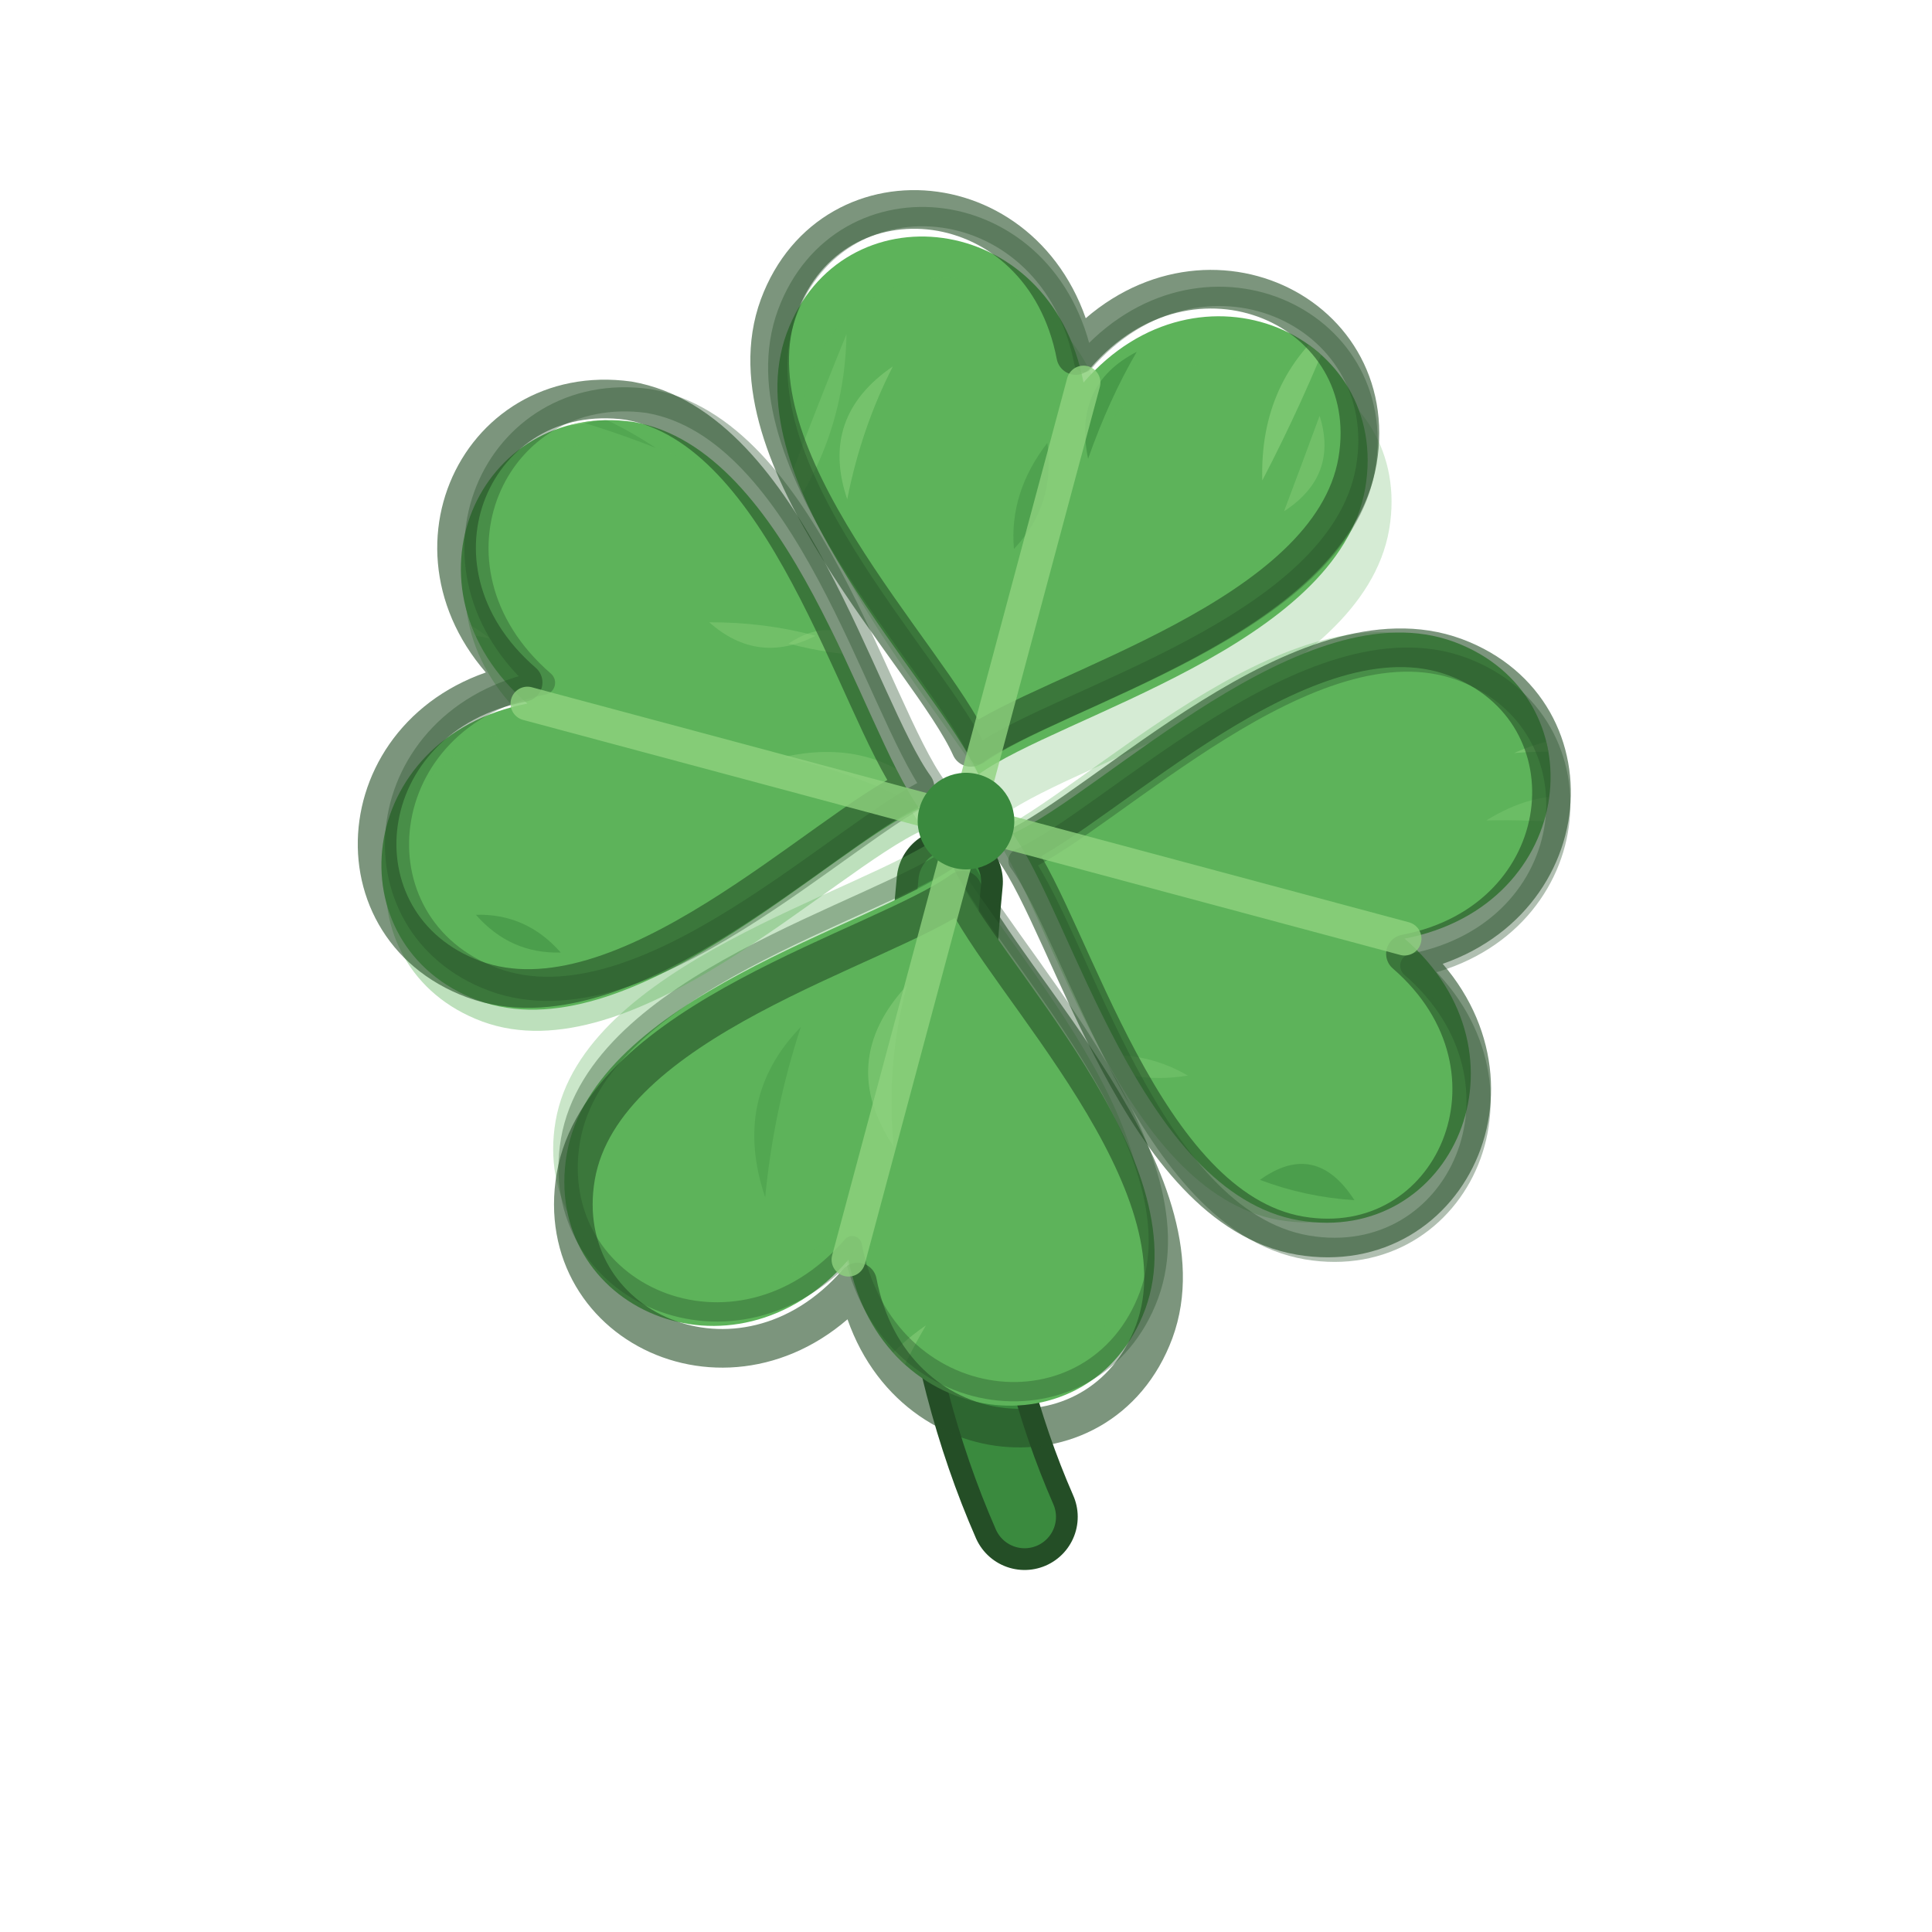
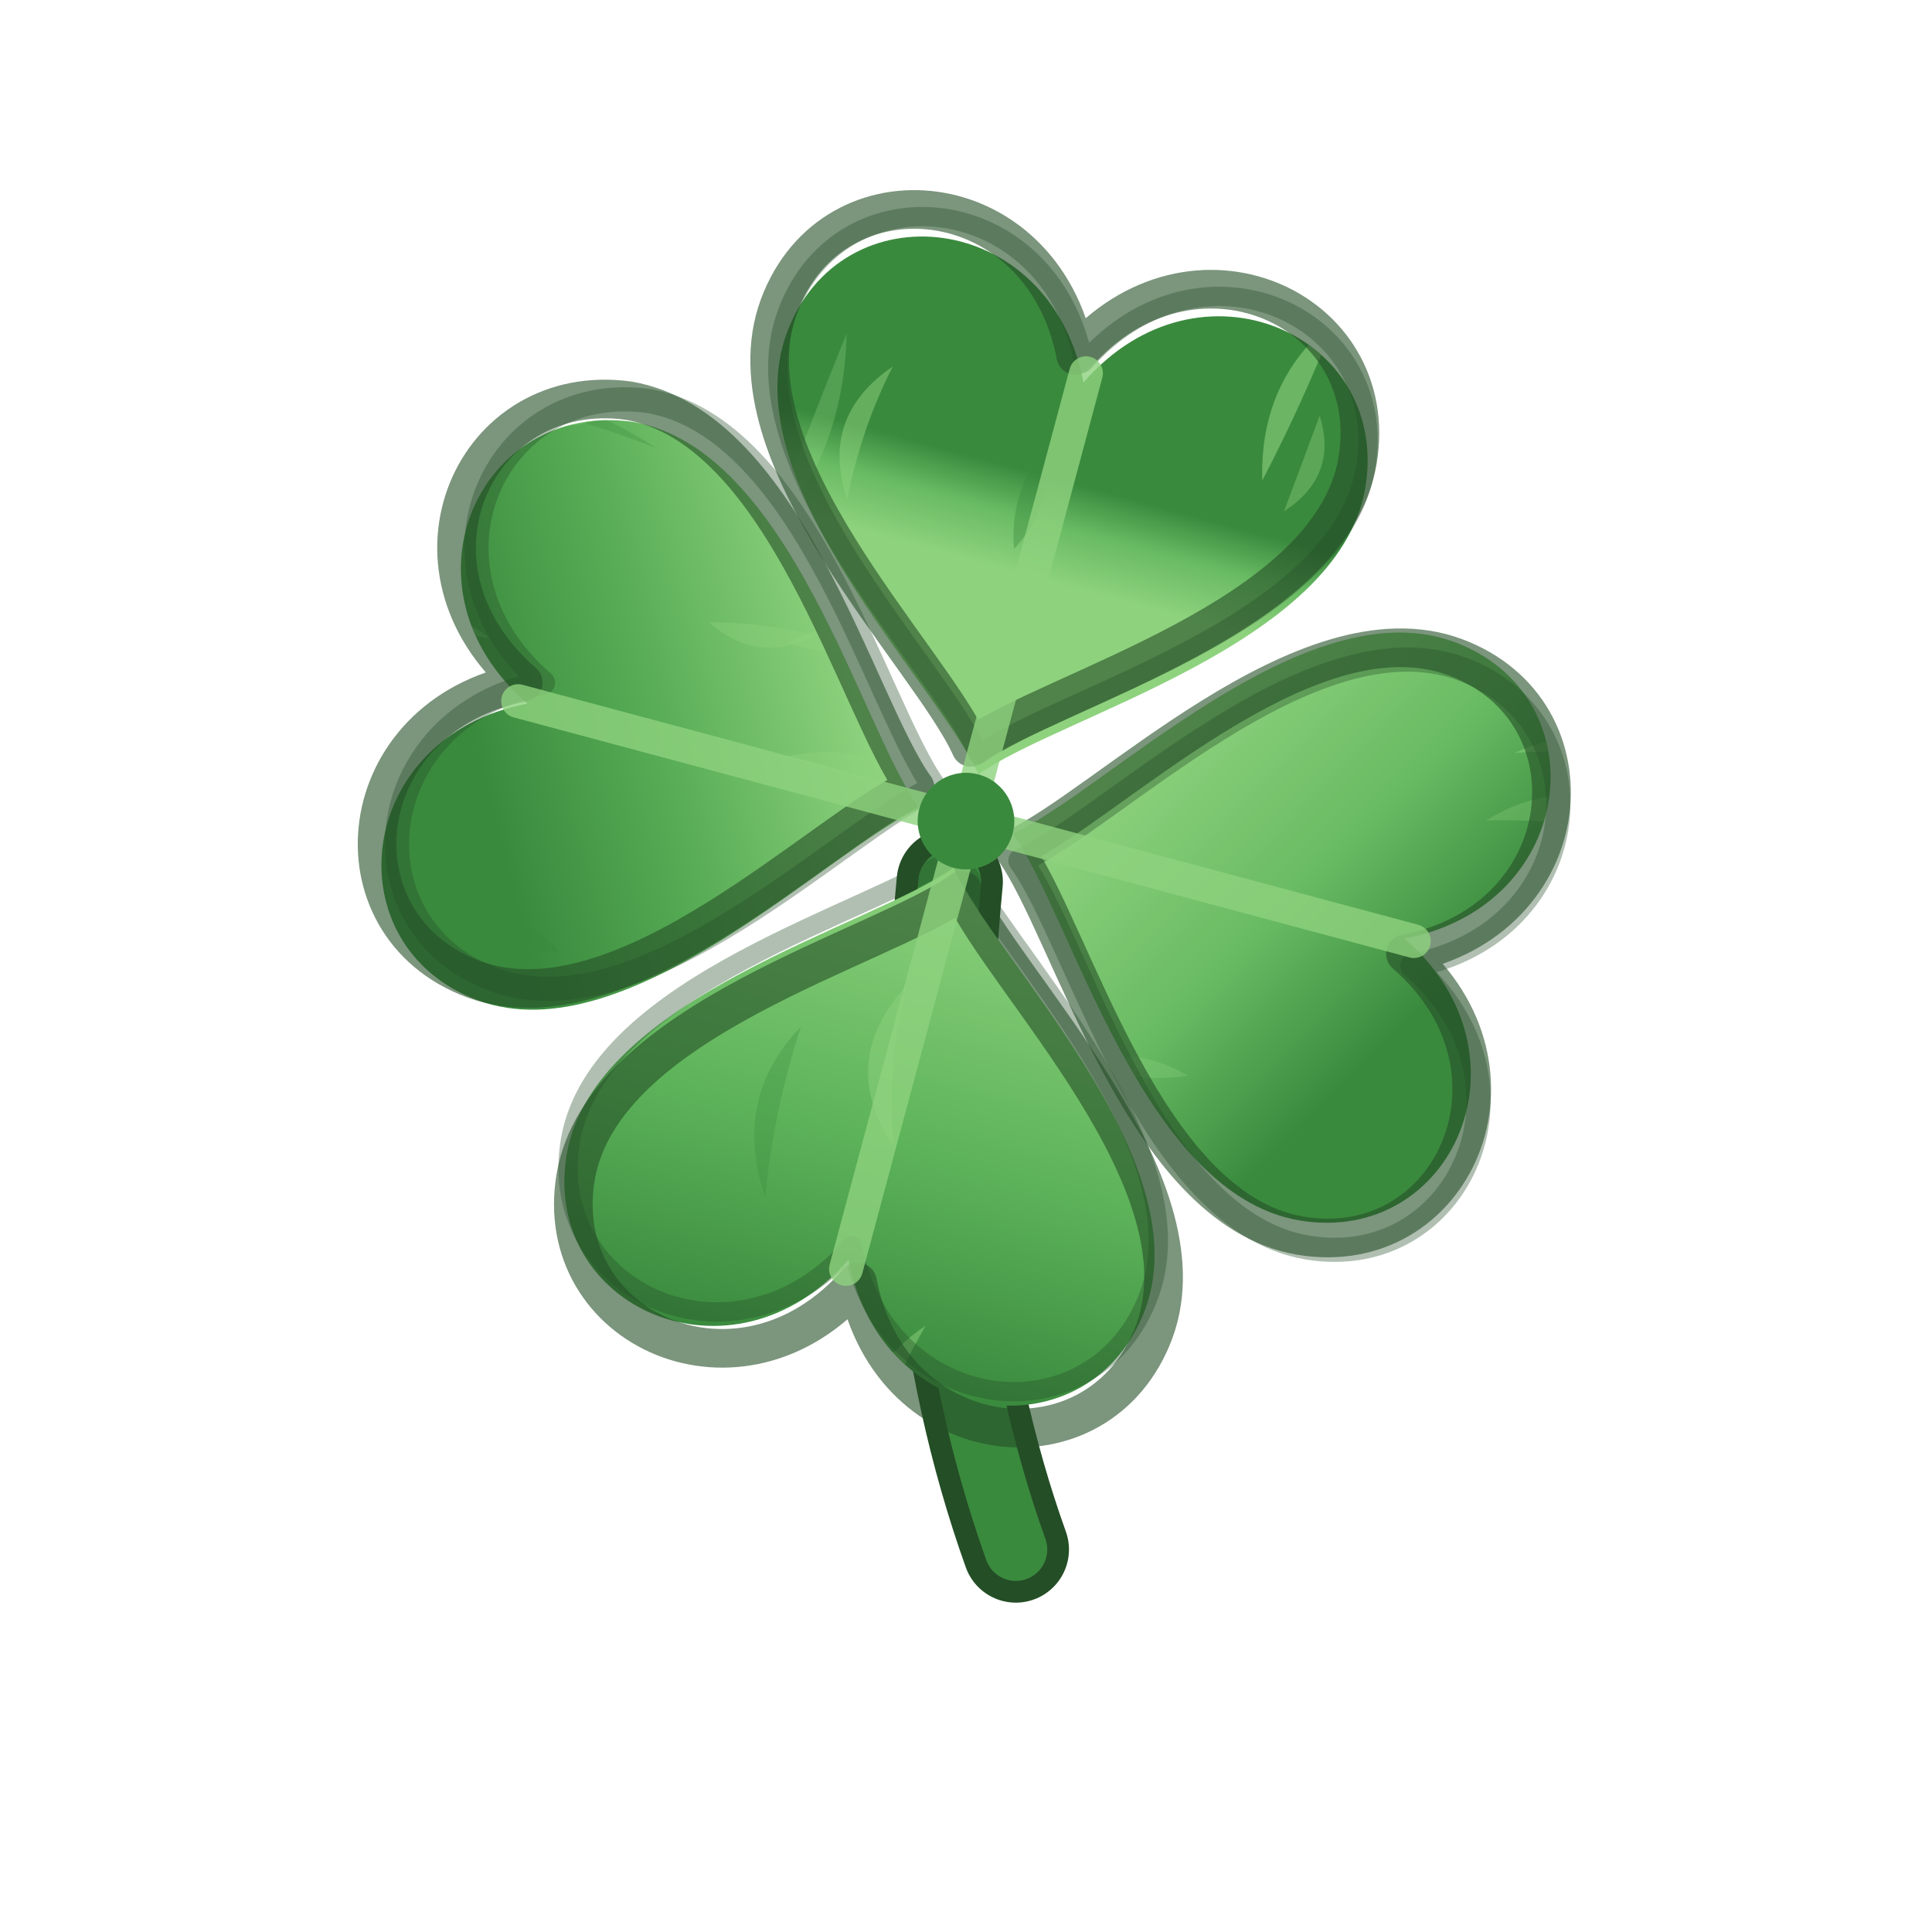
<svg xmlns="http://www.w3.org/2000/svg" viewBox="0 0 40 40" width="40" height="40">
  <defs>
    <path id="o0" d="M21 17C22.6 15.7 25.5 10.5 28.8 10.8C32 11.1 32.7 15.4 29.4 17C32.7 18.6 32 22.9 28.8 23.2C25.5 23.5 22.6 18.3 21 17Z" />
    <path id="o1" d="M20 18C21.3 19.6 26.5 22.5 26.2 25.8C25.9 29 21.6 29.7 20 26.4C18.4 29.7 14.1 29 13.8 25.8C13.5 22.5 18.7 19.6 20 18Z" />
    <path id="o2" d="M19 17C17.4 18.3 14.5 23.5 11.2 23.2C8 22.9 7.3 18.6 10.6 17C7.3 15.4 8 11.2 11.2 10.8C14.5 10.5 17.4 15.7 19 17Z" />
    <path id="o3" d="M20 16C18.7 14.4 13.5 11.5 13.8 8.2C14.1 5 18.4 4.3 20 7.6C21.6 4.3 25.9 5 26.2 8.2C26.5 11.5 21.3 14.4 20 16Z" />
  </defs>
  <g transform="rotate(15 20 17)">
-     <path d="M20 18.3Q21.3 26.1 24.9 30.6" stroke="#244E26" stroke-width="2.2" fill="none" stroke-linecap="round" />
-     <path d="M20 18.3Q21.3 26.1 24.9 30.6" stroke="#3A8A3E" stroke-width="1.3" fill="none" stroke-linecap="round" />
-     <use href="#o3" fill="#5DB35A" />
-     <use href="#o3" fill="#5DB35A" opacity="0.26" transform="translate(.7 .7)" />
+     <path d="M20 18.3Q21.3 26.1 24.9 31.3" stroke="#244E26" stroke-width="2.2" fill="none" stroke-linecap="round" />
+     <path d="M20 18.3Q21.3 26.1 24.9 31.3" stroke="#3A8A3E" stroke-width="1.3" fill="none" stroke-linecap="round" />
+     <defs>
+       <linearGradient id="pc2-0-lg" x1="0.5" y1="0.6" x2="0.5" y2="0.4">
+         <stop offset="0" stop-color="#8ED27E" />
+         <stop offset="0.55" stop-color="#69BB63" />
+         <stop offset="1" stop-color="#3A8A3E" />
+       </linearGradient>
+     </defs>
+     <use href="#o3" fill="url(#pc2-0-lg)" />
    <clipPath id="pc2-0">
      <use href="#o3" />
    </clipPath>
    <g clip-path="url(#pc2-0)">
      <g fill="#8ED27E">
        <path d="M15.9 11.2q-.1-1.5.2-2.9q-1.2 1.4-.2 2.9z" opacity=".5" />
        <path d="M14.5 12.6q1.1-2.3.5-4.7q-.3 2.4-.5 4.7z" opacity=".3" />
        <path d="M26.6 8.9q1.6-2 .8-4.4q0 2.2-.8 4.4z" opacity=".3" />
        <path d="M22.7 5.2q1.1-2.1.8-4.6q-.9 2.3-.8 4.6z" opacity=".5" />
        <path d="M24.7 9.1q.9-1 .2-2.1q-.1 1.1-.2 2.1z" opacity=".4" />
        <path d="M24.1 8.6q.4-1.8.6-3.6q-1.2 1.6-.6 3.6z" opacity=".6" />
      </g>
      <g fill="#3A8A3E">
        <path d="M19.5 11.3q.6-1.1.1-2.3q-.5 1.2-.1 2.3z" opacity=".4" />
        <path d="M27.1 3.4q.6-2.3-.4-4.4q-.1 2.2.4 4.4z" opacity=".5" />
        <path d="M19.9 6.7q.7-1.9.6-3.9q-1 1.8-.6 3.9z" opacity=".4" />
        <path d="M20.5 9.1q.1-1.3.4-2.4q-1.1 1-.4 2.4z" opacity=".6" />
        <path d="M22.1 18.1q.5-1.3 0-2.5q-.2 1.2 0 2.5z" opacity=".3" />
      </g>
    </g>
    <use href="#o3" fill="none" stroke="#244E26" stroke-width=".8" stroke-linecap="round" stroke-linejoin="round" opacity="0.60" transform="translate(-.3 -.5)" />
    <use href="#o3" fill="none" stroke="#244E26" stroke-width=".4" stroke-linecap="round" stroke-linejoin="round" opacity="0.36" transform="translate(-.1 -.4)" />
-     <path d="M20 17L20 7.6" stroke="#8ED27E" stroke-width=".7" opacity="0.8" stroke-linecap="round" />
-     <use href="#o0" fill="#5DB35A" />
-     <use href="#o0" fill="#5DB35A" opacity="0.32" transform="translate(-.4 .1)" />
+     <path d="M20 17L20 7.4" stroke="#8ED27E" stroke-width=".7" opacity="0.8" stroke-linecap="round" />
+     <defs>
+       <linearGradient id="pc2-1-lg" x1="0.2" y1="0.3" x2="0.8" y2="0.7">
+         <stop offset="0" stop-color="#8ED27E" />
+         <stop offset="0.55" stop-color="#69BB63" />
+         <stop offset="1" stop-color="#3A8A3E" />
+       </linearGradient>
+     </defs>
+     <use href="#o0" fill="url(#pc2-1-lg)" />
    <clipPath id="pc2-1">
      <use href="#o0" />
    </clipPath>
    <g clip-path="url(#pc2-1)">
      <g fill="#3A8A3E">
        <path d="M22.4 10.8q1.5-.1 2.9-.5q-1.5-.2-2.9.5z" opacity=".5" />
        <path d="M31.4 9.9q.9.4 1.7-.2q-.9-.4-1.7.2z" opacity=".5" />
        <path d="M27.8 22.6q1 .1 2-.1q-1.1-1-2 .1z" opacity=".5" />
      </g>
      <g fill="#8ED27E">
        <path d="M30.6 12.7q1.7-.6 3.5-.5q-1.9-.8-3.5.5z" opacity=".5" />
        <path d="M19.1 19.2q1.3-.1 2.5-.4q-1.3-.4-2.5.4z" opacity=".5" />
        <path d="M31.9 15q2.3-.3 4.7-.2q-2.4-.9-4.7.2z" opacity=".4" />
        <path d="M20.1 23.8q2.5 1.2 4.7-.4q-2.3.7-4.7.4z" opacity=".5" />
        <path d="M23.6 21.1q1.1.3 2.2-.2q-1.1-.3-2.2.2z" opacity=".3" />
        <path d="M21 19.7q.8.6 1.8.1q-.9-.7-1.8-.1z" opacity=".4" />
        <path d="M30.4 14.2q1.7-.5 3.5-.6q-2-1-3.5.6z" opacity=".3" />
        <path d="M32.7 24.1q2.1-.3 4.1-.9q-2.3-.5-4.1.9z" opacity=".5" />
      </g>
    </g>
    <use href="#o0" fill="none" stroke="#244E26" stroke-width=".8" stroke-linecap="round" stroke-linejoin="round" opacity="0.60" transform="translate(.1 .3)" />
    <use href="#o0" fill="none" stroke="#244E26" stroke-width=".5" stroke-linecap="round" stroke-linejoin="round" opacity="0.36" transform="translate(.3 .5)" />
-     <path d="M20 17L29.4 17" stroke="#8ED27E" stroke-width=".7" opacity="0.8" stroke-linecap="round" />
-     <use href="#o1" fill="#5DB35A" />
-     <use href="#o1" fill="#5DB35A" opacity="0.33" transform="translate(-.4 -.6)" />
+     <path d="M20 17L29.6 17" stroke="#8ED27E" stroke-width=".7" opacity="0.8" stroke-linecap="round" />
+     <defs>
+       <linearGradient id="pc2-2-lg" x1="0.5" y1="0" x2="0.5" y2="1">
+         <stop offset="0" stop-color="#8ED27E" />
+         <stop offset="0.55" stop-color="#5DB35A" />
+         <stop offset="1" stop-color="#3A8A3E" />
+       </linearGradient>
+     </defs>
+     <use href="#o1" fill="url(#pc2-2-lg)" />
    <clipPath id="pc2-2">
      <use href="#o1" />
    </clipPath>
    <g clip-path="url(#pc2-2)">
      <g fill="#8ED27E">
        <path d="M21.9 27.3q-1.7 2-.4 4.4q-.2-2.2.4-4.4z" opacity=".5" />
        <path d="M21.2 15.9q-.9 1-.5 2.3q.3-1.1.5-2.3z" opacity=".5" />
        <path d="M13.3 25.3q.1 1.7-.6 3.2q1.4-1.4.6-3.2z" opacity=".5" />
        <path d="M14.8 18.3q-.7 1.2-.4 2.7q.4-1.3.4-2.7z" opacity=".5" />
        <path d="M23 30.8q.5 2.4.3 4.8q1-2.5-.3-4.8z" opacity=".3" />
        <path d="M19.7 20.6q-1 1.9.6 3.3q-.6-1.6-.6-3.3z" opacity=".5" />
      </g>
      <g fill="#3A8A3E">
        <path d="M24.3 19.6q-.6.9.1 1.7q0-.8-.1-1.7z" opacity=".4" />
        <path d="M17.4 28.5q.1 1.8-.3 3.6q1.4-1.7.3-3.6z" opacity=".5" />
        <path d="M17.8 22q-1 1.8.2 3.6q-.3-1.8-.2-3.6z" opacity=".3" />
        <path d="M15 30.6q-1.2.9-.4 2.2q.2-1.1.4-2.2z" opacity=".4" />
        <path d="M26.1 19.6q-.4 1.6-.4 3.2q.9-1.5.4-3.2z" opacity=".3" />
      </g>
    </g>
    <use href="#o1" fill="none" stroke="#244E26" stroke-width=".8" stroke-linecap="round" stroke-linejoin="round" opacity="0.60" transform="translate(.3 .4)" />
    <use href="#o1" fill="none" stroke="#244E26" stroke-width=".4" stroke-linecap="round" stroke-linejoin="round" opacity="0.36" transform="translate(0 -.3)" />
-     <path d="M20 17L20 26.4" stroke="#8ED27E" stroke-width=".7" opacity="0.8" stroke-linecap="round" />
-     <use href="#o2" fill="#5DB35A" />
-     <use href="#o2" fill="#5DB35A" opacity="0.41" transform="translate(.2 .4)" />
+     <path d="M20 17L20 26.6" stroke="#8ED27E" stroke-width=".7" opacity="0.8" stroke-linecap="round" />
+     <defs>
+       <linearGradient id="pc2-3-lg" x1="0.8" y1="0.3" x2="0.2" y2="0.7">
+         <stop offset="0" stop-color="#8ED27E" />
+         <stop offset="0.55" stop-color="#56AB54" />
+         <stop offset="1" stop-color="#3A8A3E" />
+       </linearGradient>
+     </defs>
+     <use href="#o2" fill="url(#pc2-3-lg)" />
    <clipPath id="pc2-3">
      <use href="#o2" />
    </clipPath>
    <g clip-path="url(#pc2-3)">
      <g fill="#3A8A3E">
        <path d="M18.1 22q-1.8-.3-3.3.7q1.7-.2 3.3-.7z" opacity=".5" />
        <path d="M18.1 10.7q-.7-1-1.7-.2q.8.3 1.7.2z" opacity=".5" />
        <path d="M8.6 11.8q-1.9-.8-3.9-.2q2 .3 3.9.2z" opacity=".4" />
        <path d="M11.8 11.2q-2.7-.9-5.2.1q2.6-.4 5.2-.1z" opacity=".3" />
        <path d="M12.6 21.8q-.9-.6-1.9-.3q.9.6 1.9.3z" opacity=".5" />
      </g>
      <g fill="#8ED27E">
        <path d="M17.2 14.2q-.9-.7-1.7.2q.9 0 1.7-.2z" opacity=".4" />
        <path d="M7.2 18q-2-.9-4.1-.3q2 .4 4.1.3z" opacity=".5" />
        <path d="M10.9 10.7q-2.2.4-4.4.1q2.2 1.4 4.4-.1z" opacity=".5" />
        <path d="M19.9 17.2q-1.8-1.6-3.9-.5q2-.1 3.9.5z" opacity=".4" />
        <path d="M9.5 15.9q-1.4-.6-2.8 0q1.4.1 2.8 0z" opacity=".3" />
        <path d="M16 14.1q-1.1 0-2.2.3q1.2.6 2.2-.3z" opacity=".4" />
      </g>
    </g>
    <use href="#o2" fill="none" stroke="#244E26" stroke-width=".8" stroke-linecap="round" stroke-linejoin="round" opacity="0.60" transform="translate(-.2 -.4)" />
    <use href="#o2" fill="none" stroke="#244E26" stroke-width=".5" stroke-linecap="round" stroke-linejoin="round" opacity="0.36" transform="translate(.2 -.5)" />
-     <path d="M20 17L10.6 17" stroke="#8ED27E" stroke-width=".7" opacity="0.8" stroke-linecap="round" />
+     <path d="M20 17L10.4 17" stroke="#8ED27E" stroke-width=".7" opacity="0.8" stroke-linecap="round" />
    <circle cx="20" cy="17" r="1" fill="#3A8A3E" />
  </g>
</svg>
